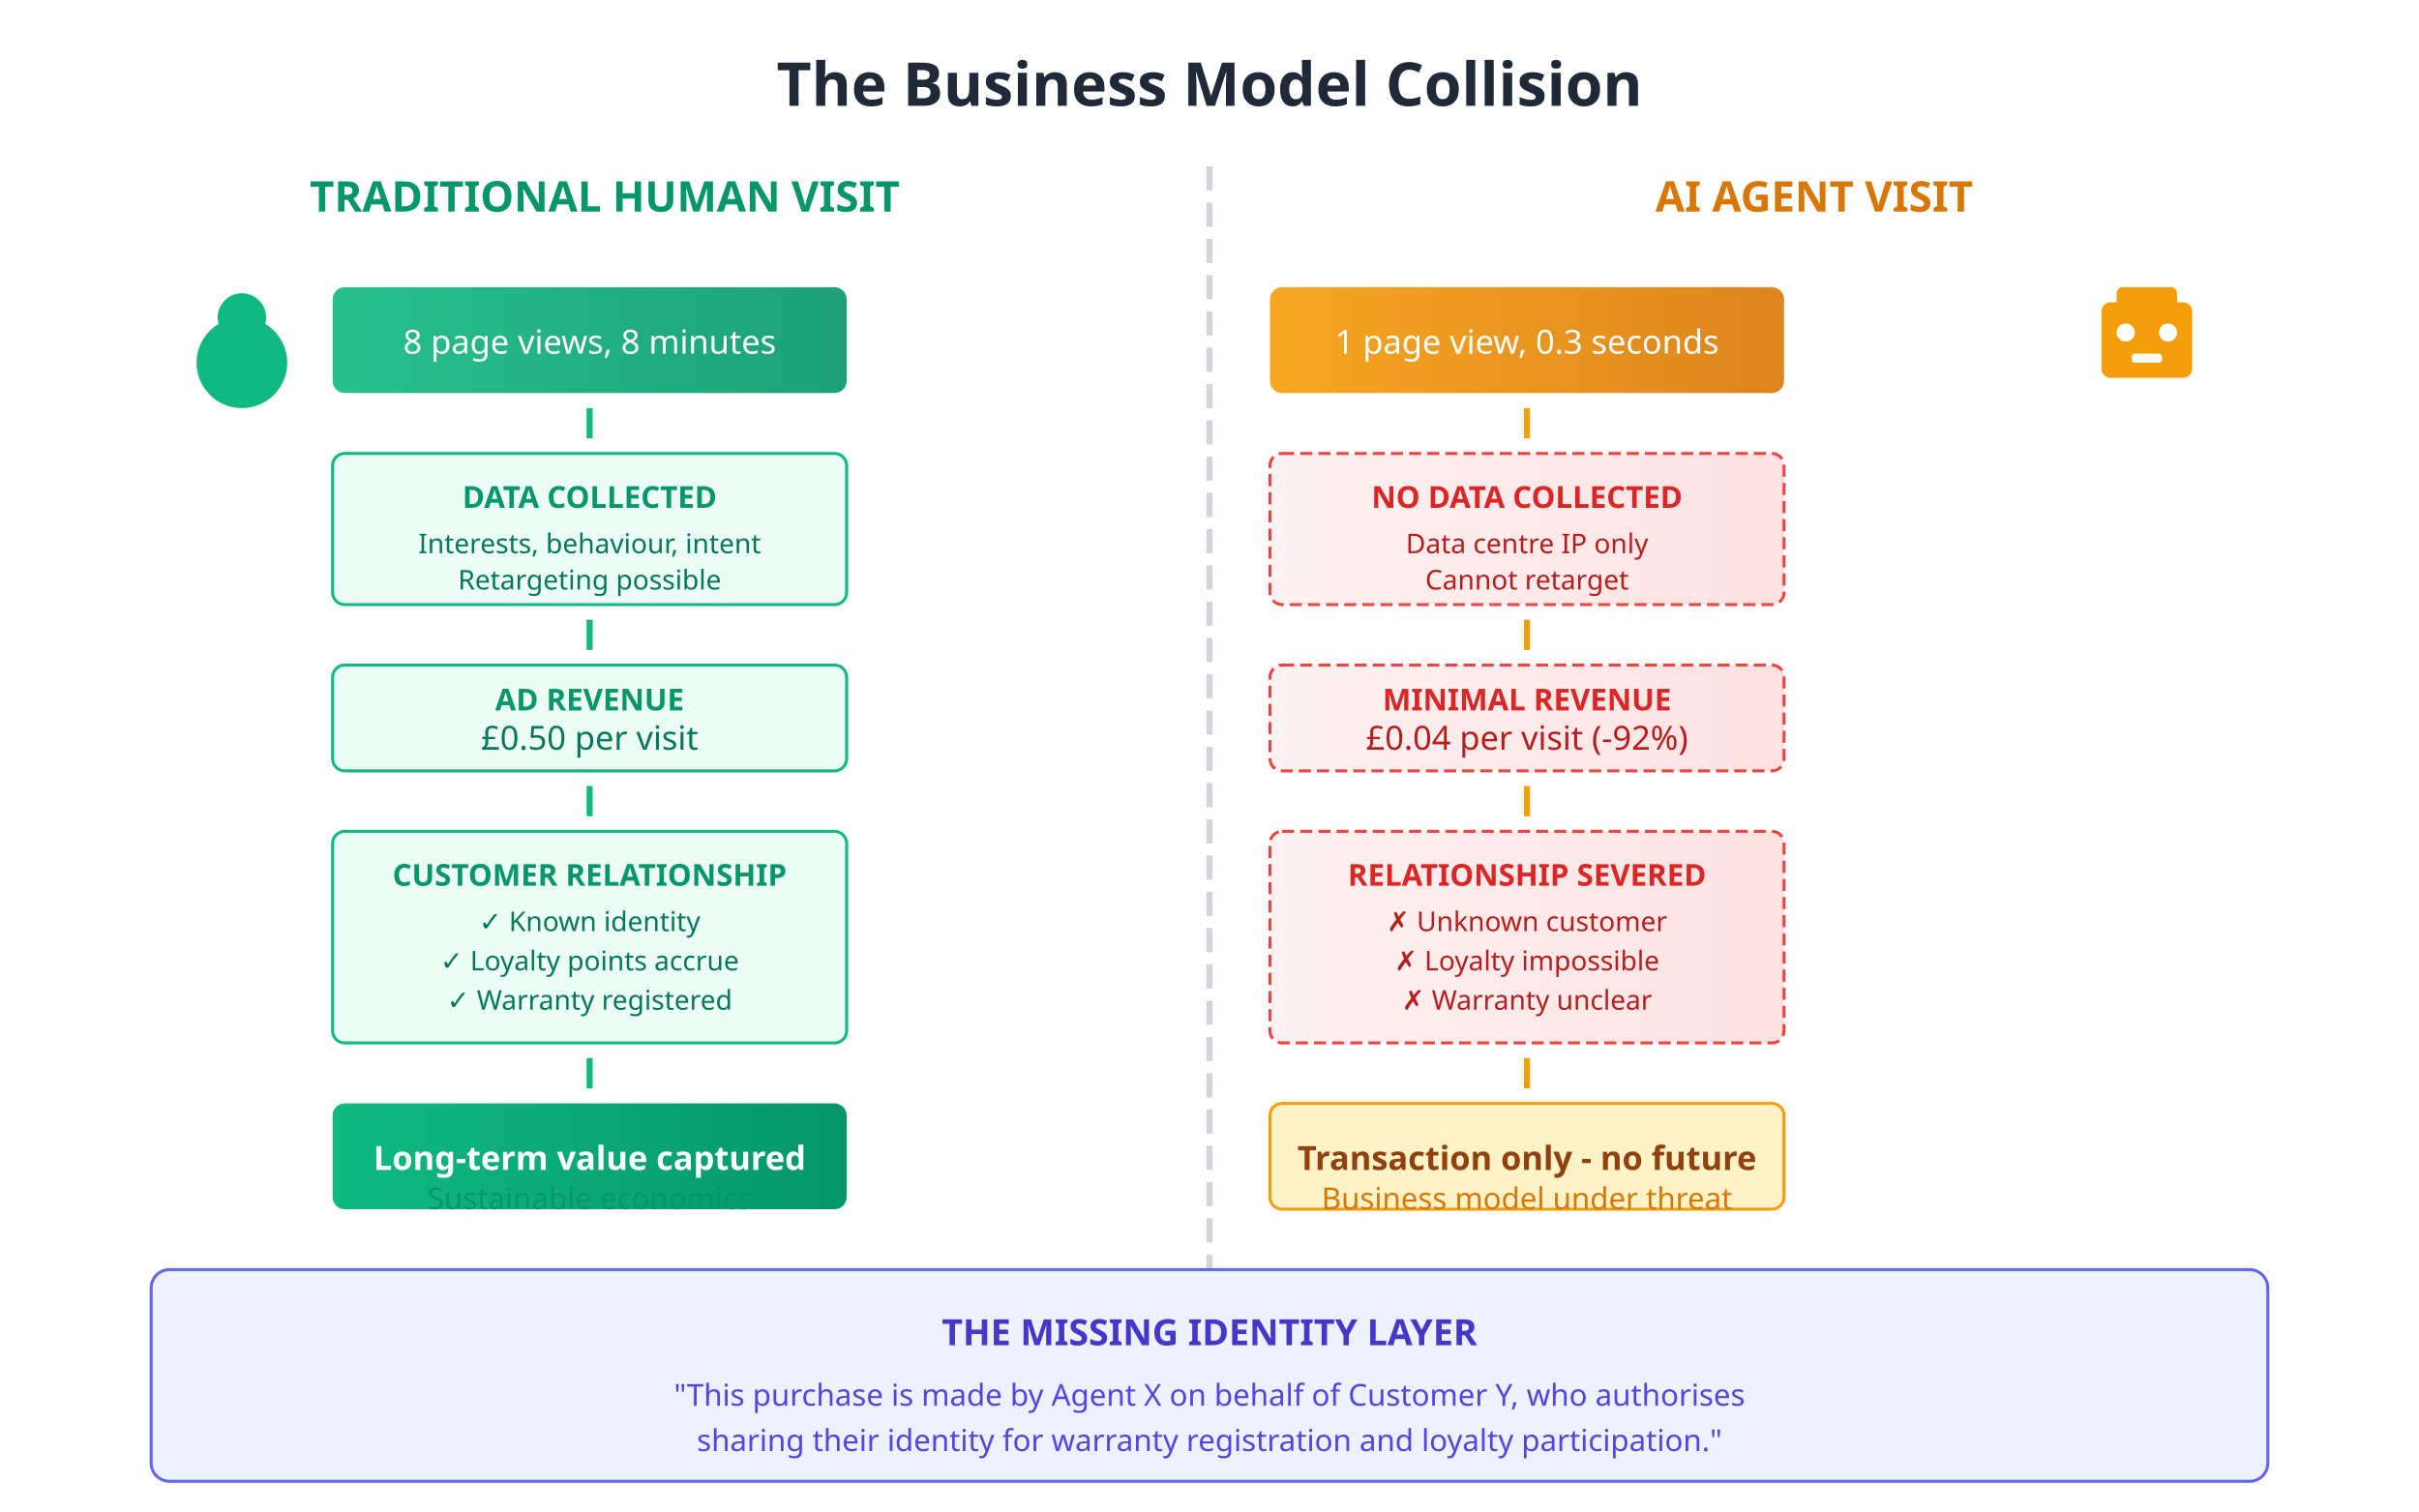
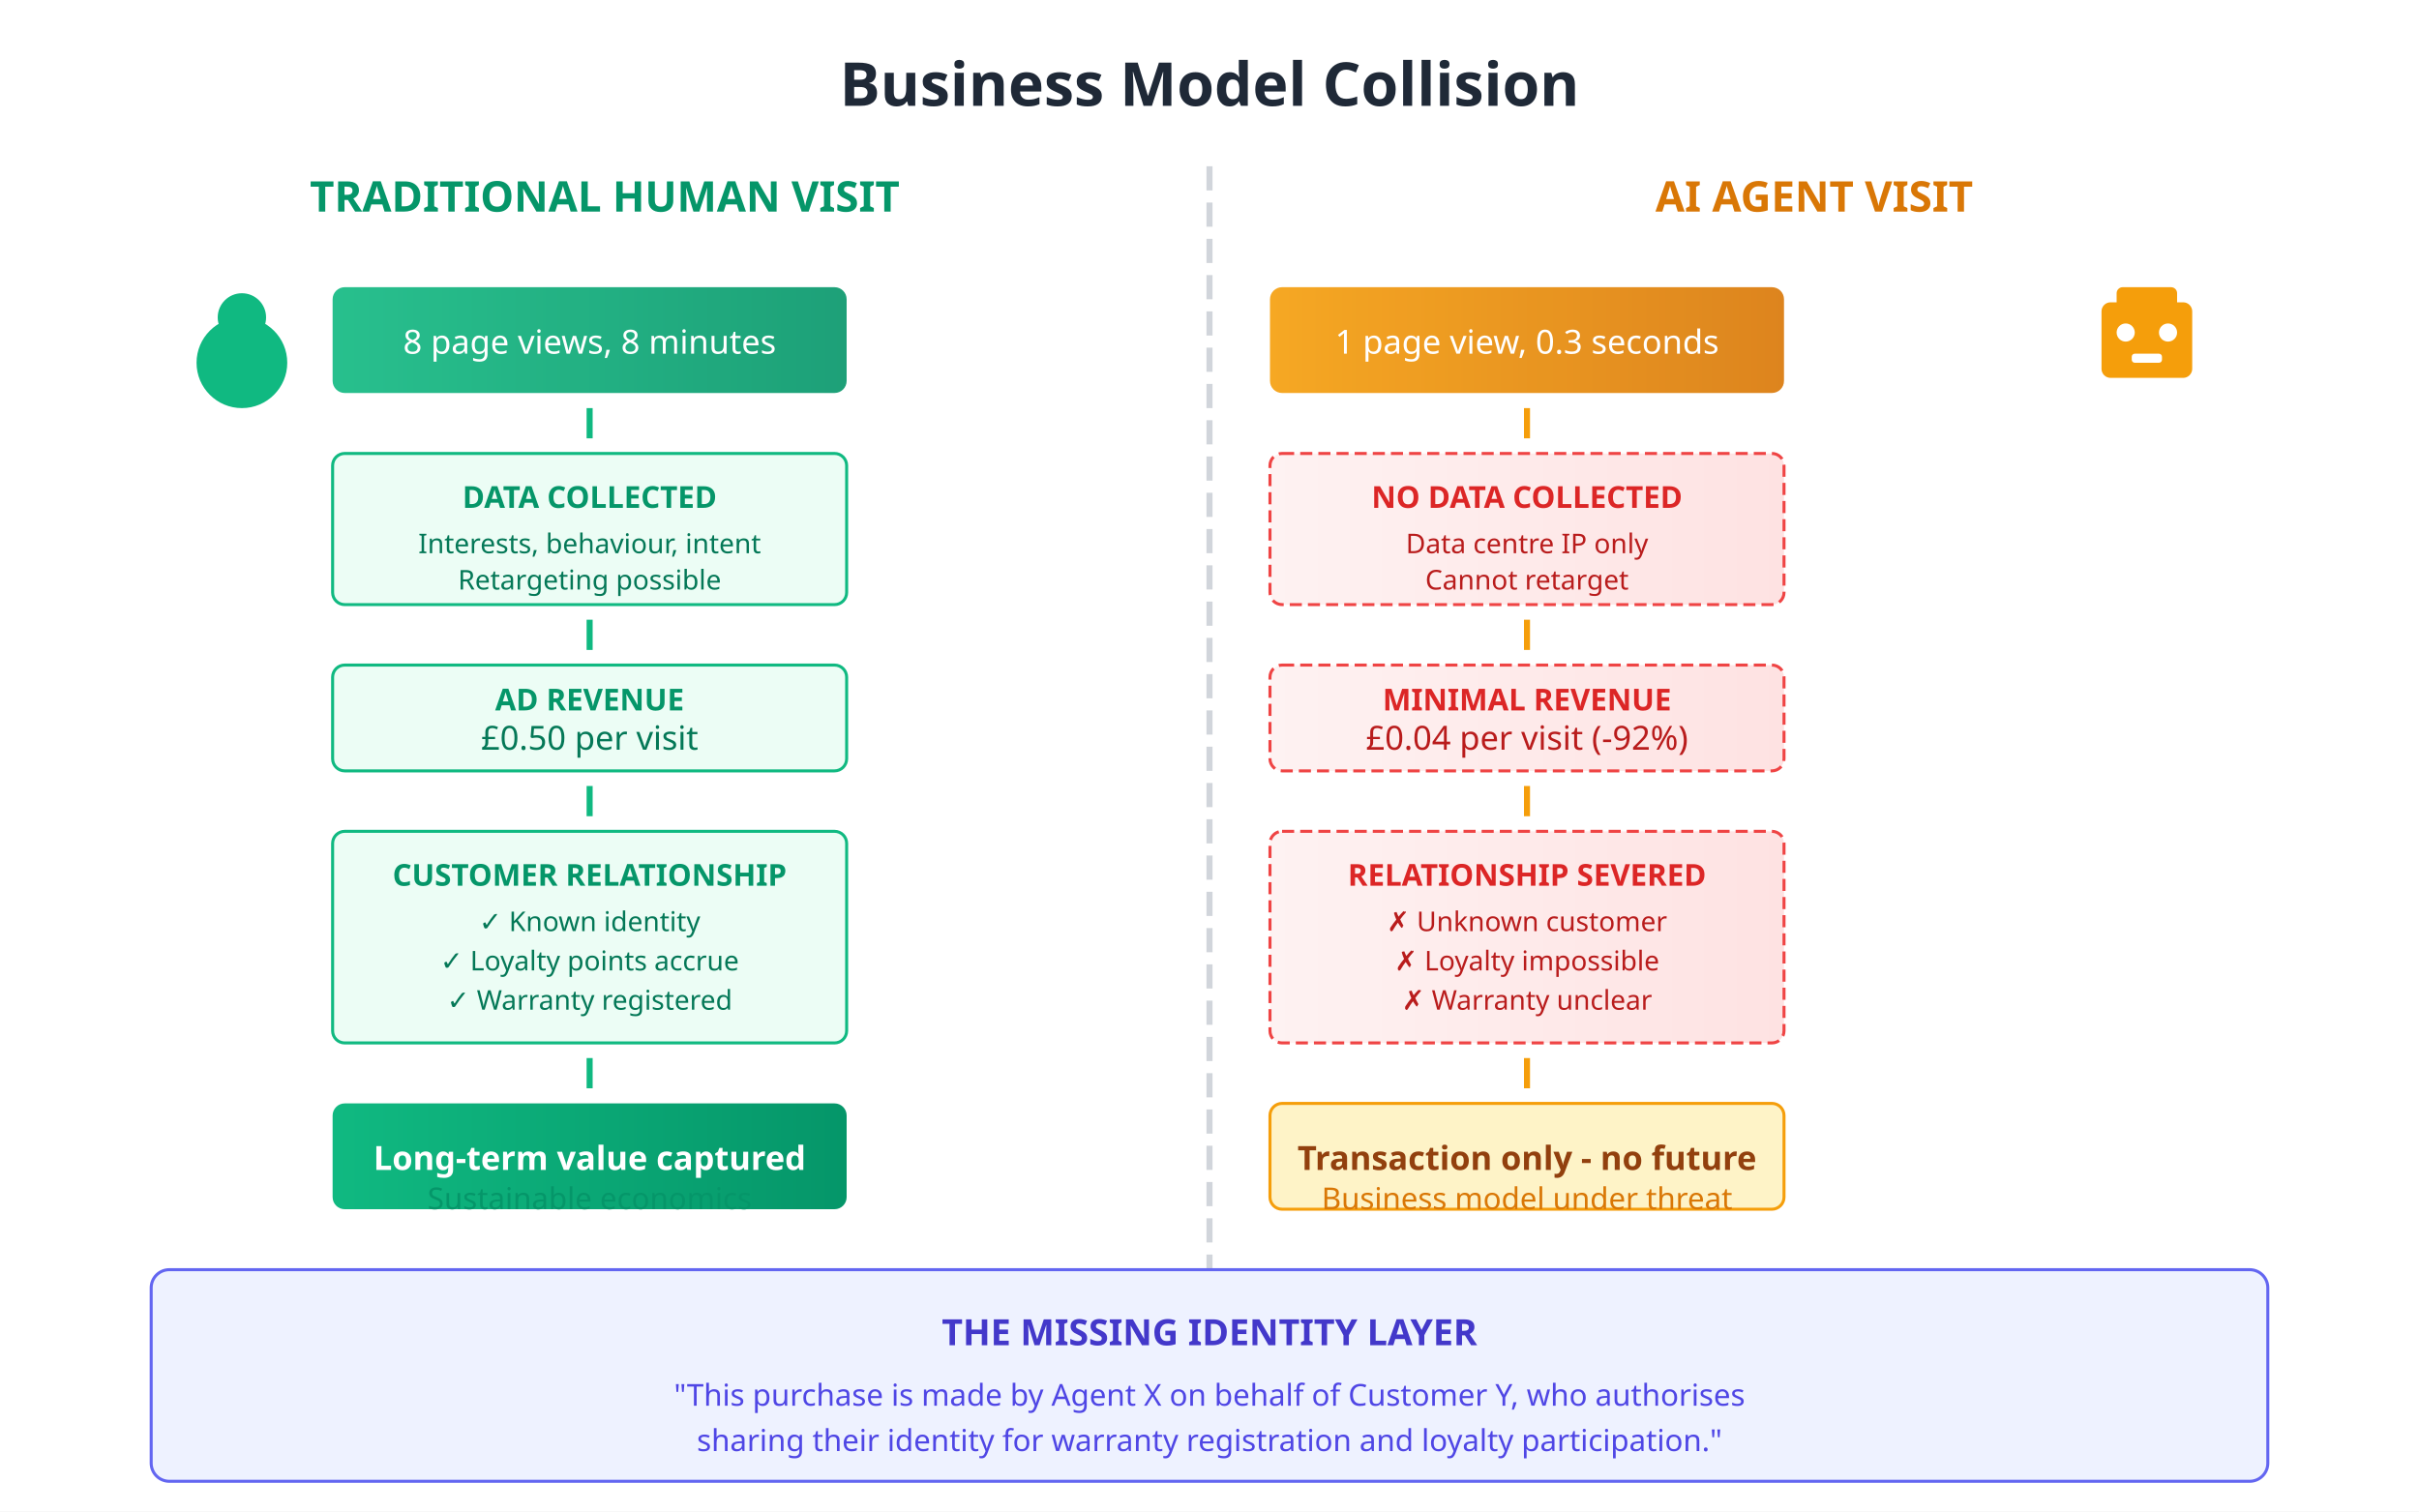
<svg xmlns="http://www.w3.org/2000/svg" viewBox="0 0 800 500">
  <defs>
    <linearGradient id="humanFlow" x1="0%" y1="0%" x2="100%" y2="0%">
      <stop offset="0%" style="stop-color:#10b981;stop-opacity:1" />
      <stop offset="100%" style="stop-color:#059669;stop-opacity:1" />
    </linearGradient>
    <linearGradient id="agentFlow" x1="0%" y1="0%" x2="100%" y2="0%">
      <stop offset="0%" style="stop-color:#f59e0b;stop-opacity:1" />
      <stop offset="100%" style="stop-color:#d97706;stop-opacity:1" />
    </linearGradient>
    <linearGradient id="brokenFlow" x1="0%" y1="0%" x2="100%" y2="0%">
      <stop offset="0%" style="stop-color:#fef2f2;stop-opacity:1" />
      <stop offset="100%" style="stop-color:#fee2e2;stop-opacity:1" />
    </linearGradient>
  </defs>
  <rect width="800" height="500" fill="#ffffff" />
-   <text x="400" y="35" text-anchor="middle" fill="#1f2937" font-family="system-ui, sans-serif" font-size="20" font-weight="bold">The Business Model Collision</text>
+   <text x="400" y="35" text-anchor="middle" fill="#1f2937" font-family="system-ui, sans-serif" font-size="20" font-weight="bold">Business Model Collision</text>
  <line x1="400" y1="55" x2="400" y2="490" stroke="#d1d5db" stroke-width="2" stroke-dasharray="8,4" />
  <text x="200" y="70" text-anchor="middle" fill="#059669" font-family="system-ui, sans-serif" font-size="14" font-weight="bold">TRADITIONAL HUMAN VISIT</text>
  <circle cx="80" cy="120" r="15" fill="#10b981" />
  <circle cx="80" cy="105" r="8" fill="#10b981" />
  <g transform="translate(110, 95)">
    <rect x="0" y="0" width="170" height="35" rx="4" fill="url(#humanFlow)" opacity="0.9" />
    <text x="85" y="22" text-anchor="middle" fill="#ffffff" font-family="system-ui, sans-serif" font-size="11">8 page views, 8 minutes</text>
    <path d="M85 40 L85 50" stroke="#10b981" stroke-width="2" fill="none" />
    <rect x="0" y="55" width="170" height="50" rx="4" fill="#ecfdf5" stroke="#10b981" stroke-width="1" />
    <text x="85" y="73" text-anchor="middle" fill="#059669" font-family="system-ui, sans-serif" font-size="10" font-weight="bold">DATA COLLECTED</text>
    <text x="85" y="88" text-anchor="middle" fill="#047857" font-family="system-ui, sans-serif" font-size="9">Interests, behaviour, intent</text>
    <text x="85" y="100" text-anchor="middle" fill="#047857" font-family="system-ui, sans-serif" font-size="9">Retargeting possible</text>
    <path d="M85 110 L85 120" stroke="#10b981" stroke-width="2" fill="none" />
    <rect x="0" y="125" width="170" height="35" rx="4" fill="#ecfdf5" stroke="#10b981" stroke-width="1" />
    <text x="85" y="140" text-anchor="middle" fill="#059669" font-family="system-ui, sans-serif" font-size="10" font-weight="bold">AD REVENUE</text>
    <text x="85" y="153" text-anchor="middle" fill="#047857" font-family="system-ui, sans-serif" font-size="11">£0.50 per visit</text>
    <path d="M85 165 L85 175" stroke="#10b981" stroke-width="2" fill="none" />
    <rect x="0" y="180" width="170" height="70" rx="4" fill="#ecfdf5" stroke="#10b981" stroke-width="1" />
    <text x="85" y="198" text-anchor="middle" fill="#059669" font-family="system-ui, sans-serif" font-size="10" font-weight="bold">CUSTOMER RELATIONSHIP</text>
    <text x="85" y="213" text-anchor="middle" fill="#047857" font-family="system-ui, sans-serif" font-size="9">✓ Known identity</text>
    <text x="85" y="226" text-anchor="middle" fill="#047857" font-family="system-ui, sans-serif" font-size="9">✓ Loyalty points accrue</text>
    <text x="85" y="239" text-anchor="middle" fill="#047857" font-family="system-ui, sans-serif" font-size="9">✓ Warranty registered</text>
    <path d="M85 255 L85 265" stroke="#10b981" stroke-width="2" fill="none" />
    <rect x="0" y="270" width="170" height="35" rx="4" fill="url(#humanFlow)" />
    <text x="85" y="292" text-anchor="middle" fill="#ffffff" font-family="system-ui, sans-serif" font-size="11" font-weight="bold">Long-term value captured</text>
  </g>
  <text x="600" y="70" text-anchor="middle" fill="#d97706" font-family="system-ui, sans-serif" font-size="14" font-weight="bold">AI AGENT VISIT</text>
  <rect x="695" y="100" width="30" height="25" rx="3" fill="#f59e0b" />
  <rect x="700" y="95" width="20" height="8" rx="2" fill="#f59e0b" />
  <circle cx="703" cy="110" r="3" fill="#ffffff" />
  <circle cx="717" cy="110" r="3" fill="#ffffff" />
  <rect x="705" y="117" width="10" height="3" rx="1" fill="#ffffff" />
  <g transform="translate(420, 95)">
    <rect x="0" y="0" width="170" height="35" rx="4" fill="url(#agentFlow)" opacity="0.9" />
    <text x="85" y="22" text-anchor="middle" fill="#ffffff" font-family="system-ui, sans-serif" font-size="11">1 page view, 0.3 seconds</text>
    <path d="M85 40 L85 50" stroke="#f59e0b" stroke-width="2" fill="none" />
    <rect x="0" y="55" width="170" height="50" rx="4" fill="url(#brokenFlow)" stroke="#ef4444" stroke-width="1" stroke-dasharray="4,2" />
    <text x="85" y="73" text-anchor="middle" fill="#dc2626" font-family="system-ui, sans-serif" font-size="10" font-weight="bold">NO DATA COLLECTED</text>
    <text x="85" y="88" text-anchor="middle" fill="#b91c1c" font-family="system-ui, sans-serif" font-size="9">Data centre IP only</text>
    <text x="85" y="100" text-anchor="middle" fill="#b91c1c" font-family="system-ui, sans-serif" font-size="9">Cannot retarget</text>
    <path d="M85 110 L85 120" stroke="#f59e0b" stroke-width="2" fill="none" />
    <rect x="0" y="125" width="170" height="35" rx="4" fill="url(#brokenFlow)" stroke="#ef4444" stroke-width="1" stroke-dasharray="4,2" />
    <text x="85" y="140" text-anchor="middle" fill="#dc2626" font-family="system-ui, sans-serif" font-size="10" font-weight="bold">MINIMAL REVENUE</text>
    <text x="85" y="153" text-anchor="middle" fill="#b91c1c" font-family="system-ui, sans-serif" font-size="11">£0.04 per visit (-92%)</text>
    <path d="M85 165 L85 175" stroke="#f59e0b" stroke-width="2" fill="none" />
    <rect x="0" y="180" width="170" height="70" rx="4" fill="url(#brokenFlow)" stroke="#ef4444" stroke-width="1" stroke-dasharray="4,2" />
    <text x="85" y="198" text-anchor="middle" fill="#dc2626" font-family="system-ui, sans-serif" font-size="10" font-weight="bold">RELATIONSHIP SEVERED</text>
    <text x="85" y="213" text-anchor="middle" fill="#b91c1c" font-family="system-ui, sans-serif" font-size="9">✗ Unknown customer</text>
    <text x="85" y="226" text-anchor="middle" fill="#b91c1c" font-family="system-ui, sans-serif" font-size="9">✗ Loyalty impossible</text>
    <text x="85" y="239" text-anchor="middle" fill="#b91c1c" font-family="system-ui, sans-serif" font-size="9">✗ Warranty unclear</text>
    <path d="M85 255 L85 265" stroke="#f59e0b" stroke-width="2" fill="none" />
    <rect x="0" y="270" width="170" height="35" rx="4" fill="#fef3c7" stroke="#f59e0b" stroke-width="1" />
    <text x="85" y="292" text-anchor="middle" fill="#92400e" font-family="system-ui, sans-serif" font-size="11" font-weight="bold">Transaction only - no future</text>
  </g>
  <rect x="50" y="420" width="700" height="70" rx="6" fill="#eef2ff" stroke="#6366f1" stroke-width="1" />
  <text x="400" y="445" text-anchor="middle" fill="#4338ca" font-family="system-ui, sans-serif" font-size="12" font-weight="bold">THE MISSING IDENTITY LAYER</text>
  <text x="400" y="465" text-anchor="middle" fill="#4f46e5" font-family="system-ui, sans-serif" font-size="10">"This purchase is made by Agent X on behalf of Customer Y, who authorises</text>
  <text x="400" y="480" text-anchor="middle" fill="#4f46e5" font-family="system-ui, sans-serif" font-size="10">sharing their identity for warranty registration and loyalty participation."</text>
  <g transform="translate(110, 400)">
    <text x="85" y="0" text-anchor="middle" fill="#059669" font-family="system-ui, sans-serif" font-size="10">Sustainable economics</text>
  </g>
  <g transform="translate(420, 400)">
    <text x="85" y="0" text-anchor="middle" fill="#d97706" font-family="system-ui, sans-serif" font-size="10">Business model under threat</text>
  </g>
</svg>
